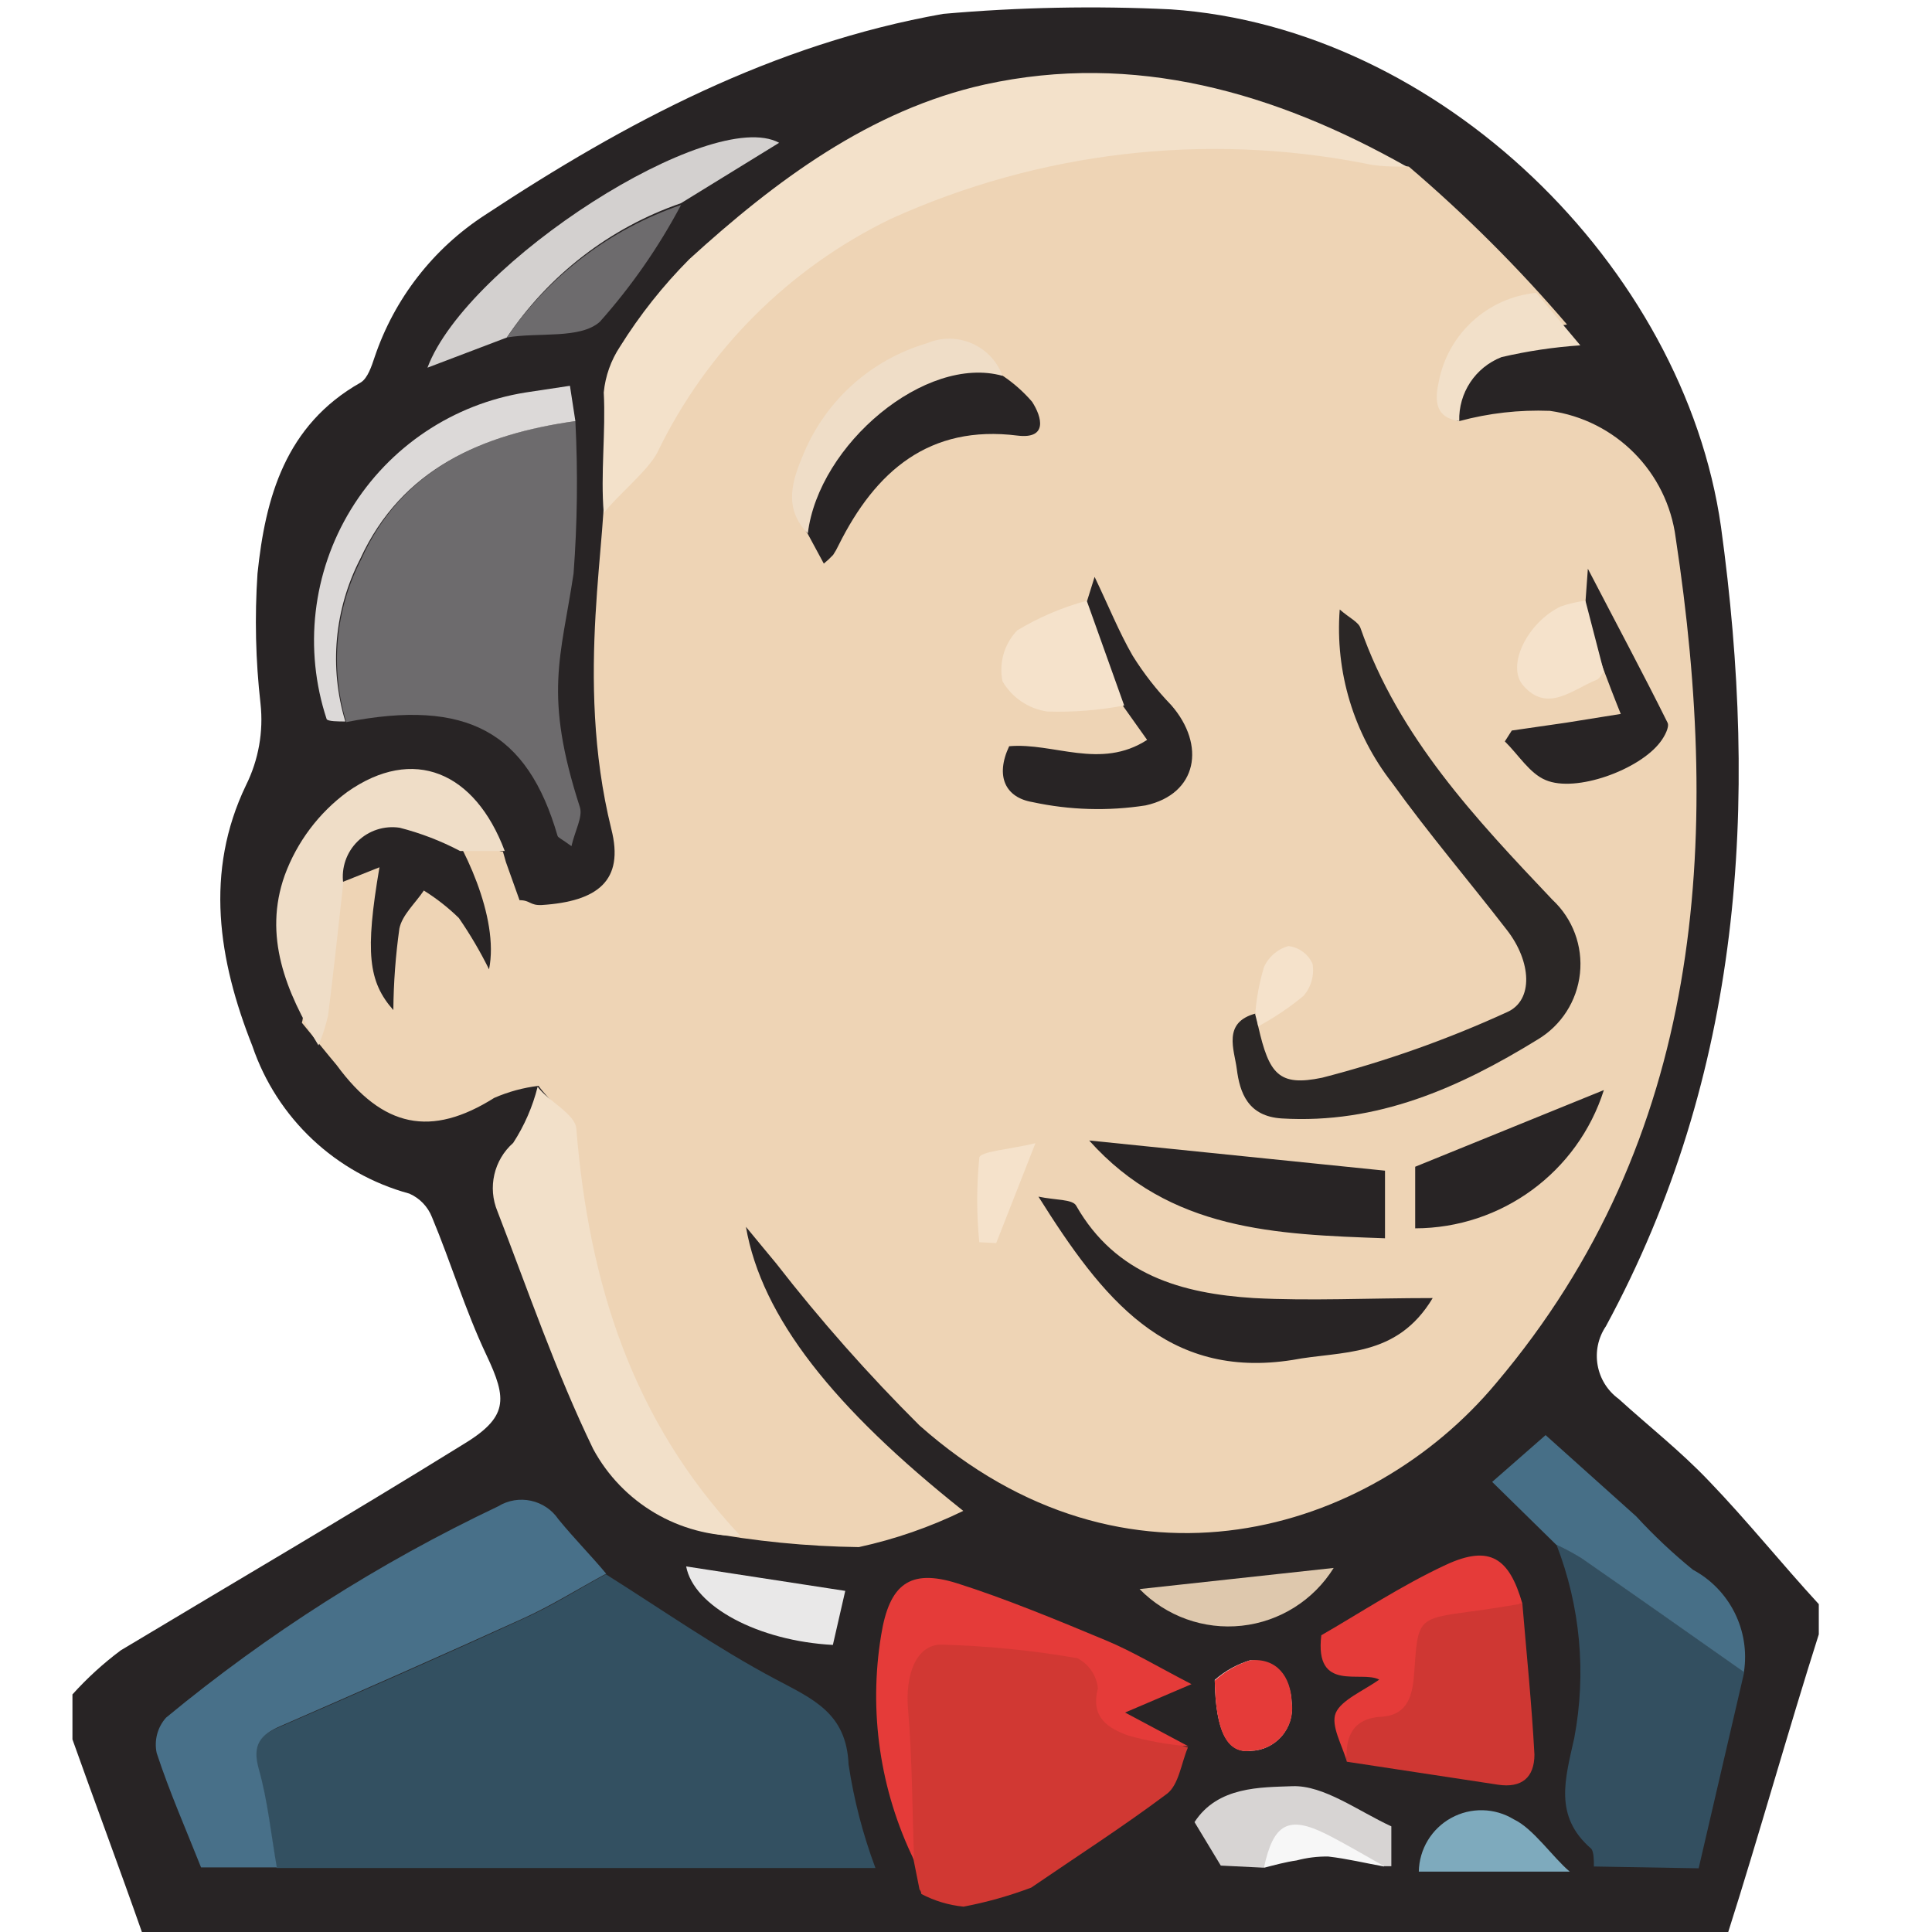
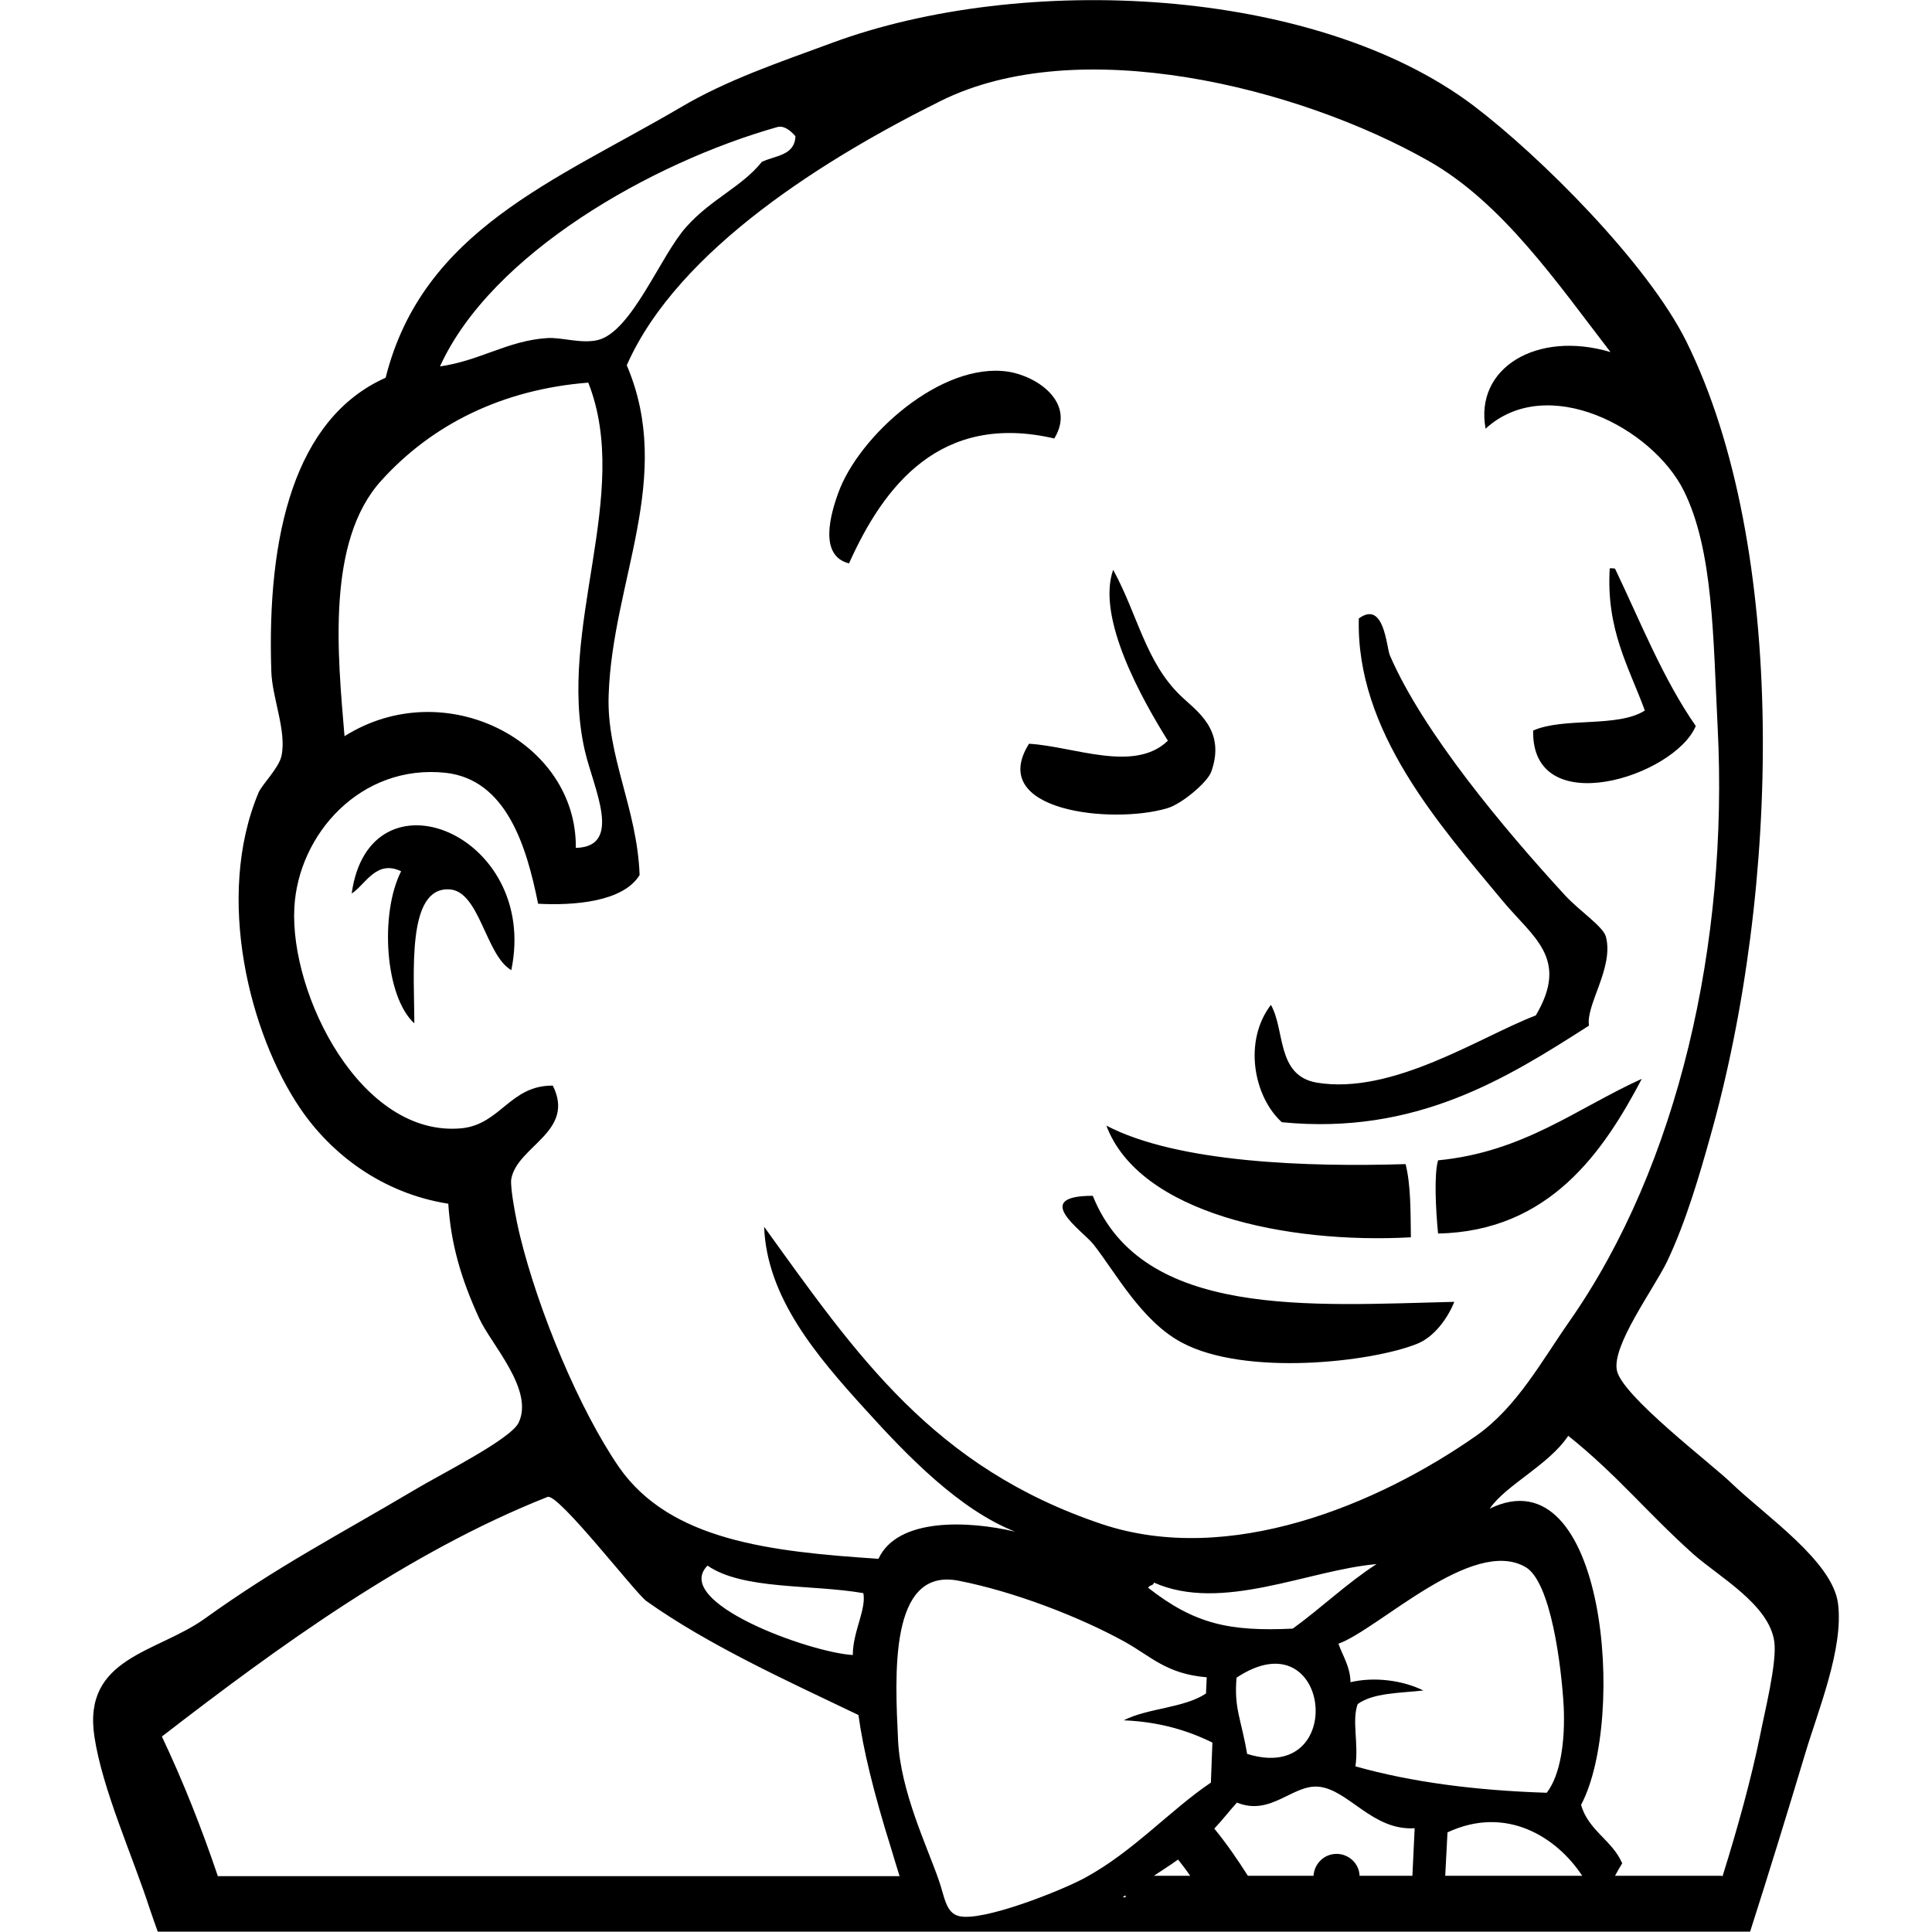
- <svg xmlns="http://www.w3.org/2000/svg" id="Icons" viewBox="0 0 64 64">
-   <defs>
-     <style>.cls-5{fill:#6d6b6d}.cls-8{fill:#f2e0c9}.cls-11{fill:#e53b39}.cls-12{fill:#efddc7}.cls-22{fill:#f5e2cb}</style>
-   </defs>
-   <path d="M56.62 49.07c-.95-1-2-1.82-3-2.73a1.76 1.76 0 01-.42-2.41c4.52-8.35 5.07-17.31 3.81-26.48C55.78 8.82 47.68.91 38.78.31a55.4 55.4 0 00-7.54.15c-5.63 1-10.5 3.58-15.17 6.66a9.06 9.06 0 00-3.66 4.71c-.1.3-.23.7-.46.84-2.5 1.41-3.16 3.82-3.42 6.33a23.92 23.92 0 00.1 4.31 4.88 4.88 0 01-.48 2.7c-1.38 2.87-.92 5.79.21 8.64a7.6 7.6 0 005.2 4.89 1.42 1.42 0 01.75.78c.63 1.51 1.1 3.08 1.8 4.56s.74 2.07-.82 3C11.56 50.19 7.78 52.4 4 54.67a11.07 11.07 0 00-1.6 1.46v1.49C3.1 59.59 4 62 4.7 64h52.55c1-3.14 2-6.72 3-9.86v-1c-1.25-1.36-2.37-2.76-3.63-4.07zm-13.83 7.36A1.41 1.41 0 0141.43 58c-.76.08-1.16-.62-1.19-2.35a3.17 3.17 0 011.17-.65c.89 0 1.35.6 1.38 1.43z" fill="#282425" />
-   <path d="M48.34 13.95a10 10 0 013-.34 4.88 4.88 0 014.17 4.21c1.53 10.08.91 19.89-5.95 28-4.17 5-12.28 7.45-19.1 1.4a56.31 56.31 0 01-4.75-5.37c-.28-.33-.55-.67-1-1.21.52 3 2.91 6 7.2 9.41a15.32 15.32 0 01-3.46 1.2 30.45 30.45 0 01-5.15-.51c-3.57-3.8-4.1-8.23-4.52-13.39 0-.48-.62-.92-.94-1.38a5.21 5.21 0 00-1.47.4c-2.08 1.31-3.69 1-5.22-1.09l-.25-.3-.9-1.1c.11-.33.06-1.82.11-2.16.19-1.45 1.07-1 1.23-2.5l1.23-.49c-.48 2.82-.37 3.79.46 4.73a20.71 20.71 0 01.2-2.7c.09-.45.53-.84.81-1.26a6.82 6.82 0 011.16.91 13.66 13.66 0 011 1.7c.35-1.72-.87-4.21-1.69-5.29.49 0 1.66 1.37 2.15 1.39l.1.35.45 1.26c.36 0 .34.18.74.16 1.84-.12 2.74-.8 2.3-2.52-1.25-5.06-.06-9.87-.25-11.87.38-.57.94-3.05 1.25-3.66 1.75-3.4 4.51-5.07 8-6.72 5-2.38 8.47-1.71 13.88-.84.46.07 3.07 1.11 3.54 1.15a47.44 47.44 0 015.24 5.23c-1.69.31-2.62-.7-3 1-.2.65-1.39 2.08-.57 2.2zm4.18 6c-.28.06.95 3.16 1.17 3.7l-1.81.29-1.8.26-.23.36c.45.44.82 1.06 1.35 1.28 1 .43 3.11-.34 3.8-1.26.14-.18.31-.5.24-.64-.82-1.65-1.69-3.27-2.64-5.1zm-25.77-2.28l.54 1a3 3 0 00.31-.29 2.41 2.41 0 00.18-.32c1.22-2.45 3-4 5.93-3.63 1 .12.81-.61.48-1.12a4.79 4.79 0 00-1-.88c-3.11-1.79-7.27 4.4-6.44 5.24zm10.44 5.7l.81 1.14c-1.55 1-3.1.08-4.57.21-.47 1-.12 1.7.77 1.85a10.27 10.27 0 003.75.11c1.72-.38 2-2 .85-3.32a9.91 9.91 0 01-1.28-1.64c-.45-.78-.79-1.63-1.26-2.61l-.25.8c-.83.31.34 3.54 1.19 3.46zM47.46 43c-2.15 0-4.05.1-5.93 0-2.37-.15-4.57-.76-5.88-3.06-.12-.22-.69-.18-1.25-.3 2.11 3.36 4.23 6.07 8.42 5.41 1.62-.31 3.44-.05 4.64-2.05zm-1.58-4.22l-9.8-1c2.68 3 6.19 3.11 9.8 3.24zm1 1.91a6.57 6.57 0 006.25-4.58l-6.25 2.54z" fill="#eed4b5" />
-   <path d="M29 61.88H9.16c-.19-1.09-.3-2.21-.6-3.27-.22-.79 0-1.12.72-1.41 2.68-1.16 5.36-2.34 8-3.55 1-.44 1.86-1 2.79-1.5 1.86 1.17 3.67 2.44 5.61 3.47 1.24.66 2.36 1.12 2.43 2.83a17 17 0 00.89 3.43z" fill="#335061" />
-   <path d="M46.6 5.52c-.47 0-.94 0-1.41-.11a26 26 0 00-15.68 1.84A16.64 16.64 0 0021.77 15c-.31.6-1.39 1.48-1.77 2-.11-1.3.07-2.7 0-4a3.34 3.34 0 01.54-1.52 16.49 16.49 0 012.29-2.89c2.85-2.6 6-4.95 9.79-5.79 4.96-1.09 9.62.26 13.98 2.72z" fill="#f3e1ca" />
-   <path class="cls-5" d="M19.06 13.95A40.19 40.19 0 0119 19c-.42 2.79-1 4 .21 7.74.1.32-.16.77-.28 1.29-.34-.25-.44-.28-.46-.34-1-3.45-3-4.55-7-3.77a7.21 7.21 0 01.49-5.38c1.35-3.02 4.04-4.17 7.1-4.59z" />
-   <path d="M20.08 52.13c-.93.5-1.83 1.07-2.79 1.5-2.66 1.21-5.34 2.39-8 3.55-.67.29-.94.62-.72 1.41.3 1.06.41 2.18.6 3.27H6.66c-.5-1.26-1.05-2.51-1.47-3.79a1.34 1.34 0 01.31-1.17 52.73 52.73 0 0111-7 1.48 1.48 0 012 .43c.55.67 1.08 1.2 1.58 1.8z" fill="#487089" />
-   <path d="M56.27 61.89l-3.47-.06c0-.2 0-.49-.09-.59-1.25-1.08-.86-2.31-.56-3.67a11.68 11.68 0 00-.59-6.4 7.8 7.8 0 01.84.45c1.8 1.25 3.59 2.51 5.38 3.77z" fill="#334f60" />
-   <path class="cls-8" d="M17.81 36c.33.46 1.24.9 1.28 1.38.42 5.16 1.87 9.7 5.44 13.5A5.49 5.49 0 0119.65 48c-1.23-2.54-2.15-5.23-3.17-7.87a2 2 0 01.52-2.27 6.16 6.16 0 00.81-1.86z" />
-   <path d="M50.43 53.12c.14 1.67.31 3.33.4 5 0 .76-.42 1.12-1.21 1l-5-.76c-.08-.84-.46-2.06.55-2.12s1.1-1.8 1.15-2.53c.12-1.74.68-1.2 2.45-1.44.56-.07 1.09.94 1.66.85z" fill="#cf3733" />
-   <path d="M34.16 62.53a13.59 13.59 0 01-2.24.63 3.8 3.8 0 01-1.4-.42.25.25 0 00-.06-.15l-.2-1a24.86 24.86 0 01-1.09-5.75c-.09-1.11 1.38-2.22 2.2-2.2a37 37 0 014.83.94c.29 0 .91.42.83.69-.3 1-.21 1.57.42 1.8a10.56 10.56 0 001.9.82c-.22.52-.3 1.23-.69 1.53-1.44 1.08-2.98 2.07-4.5 3.11z" fill="#d13833" />
-   <path class="cls-11" d="M39.37 57.85a10.77 10.77 0 01-2-.36c-.63-.23-1.26-.58-1-1.56a1.27 1.27 0 00-.68-1 31.13 31.13 0 00-4.51-.45c-.83 0-1.2 1-1.1 2.14.14 1.65.14 3.32.2 5a12.4 12.4 0 01-1.09-7.46c.27-1.67.94-2.21 2.52-1.71s3.32 1.22 4.95 1.9c.86.36 1.67.85 2.81 1.44l-2.2.94z" />
-   <path class="cls-12" d="M16.72 28.19h-1.48a9.17 9.17 0 00-2-.77 1.64 1.64 0 00-1.87 1.84c-.16 1.46-.32 2.92-.5 4.37a5.71 5.71 0 01-.32 1C9.46 32.85 8.72 31 9.43 29a6 6 0 012.08-2.77c2.18-1.53 4.22-.67 5.21 1.96z" />
-   <path d="M57.77 55.39c-1.79-1.26-3.58-2.52-5.38-3.77a7.8 7.8 0 00-.84-.45l-2.12-2.08 1.77-1.55 3 2.69A18 18 0 0056.08 52a3.28 3.28 0 011.69 3.39z" fill="#476f87" />
-   <path d="M16.79 11.18l-2.63 1c1.31-3.49 9.4-8.67 11.65-7.45l-3.25 2a11.45 11.45 0 00-5.77 4.45z" fill="#d3d0cf" />
-   <path d="M19.06 13.95c-3.08.43-5.75 1.57-7.13 4.57a7.21 7.21 0 00-.49 5.38c-.21 0-.59 0-.62-.08A8.32 8.32 0 0117.42 13l1.46-.22z" fill="#dcd9d8" />
-   <path class="cls-11" d="M50.43 53.12c-.56.09-1.12.19-1.69.26-1.78.24-1.77.24-1.89 2-.05.73-.18 1.44-1.1 1.49s-1.21.66-1.13 1.5c-.15-.55-.55-1.21-.37-1.63s.91-.73 1.44-1.1c-.59-.32-2.15.45-1.92-1.47 1.27-.73 2.64-1.64 4.12-2.33s2.11-.21 2.54 1.28z" />
-   <path d="M41.88 61.87C40.4 60 42.78 60 44.19 60c1.15 0 1.55.87 1.66 1.83-.62-.11-1.23-.26-1.85-.33a3.83 3.83 0 00-1.05.13c-.36.05-.72.15-1.07.24z" fill="#f7f7f7" />
-   <path d="M46.09 61.82h-.24c-.64-.36-1.26-.73-1.91-1.06-1.26-.63-1.76-.35-2.07 1.11l-1.43-.07-.87-1.44c.77-1.19 2.2-1.15 3.24-1.19S45 60 46.09 60.5z" fill="#d7d4d3" />
-   <path class="cls-5" d="M16.79 11.18a11.45 11.45 0 015.77-4.39 19.69 19.69 0 01-2.69 3.87c-.65.58-2.03.34-3.08.52z" />
-   <path d="M28 52.7l-.41 1.79c-2.46-.13-4.61-1.27-4.86-2.6z" fill="#e9e8e8" />
-   <path class="cls-8" d="M48.34 13.95c-.82-.12-.81-.7-.68-1.3a3.65 3.65 0 013.23-2.95l1.46 1.74a16.41 16.41 0 00-2.61.39 2.2 2.2 0 00-1.4 2.12z" />
-   <path d="M37.75 52.64l6.43-.7a4.11 4.11 0 01-6.43.7z" fill="#dec8ad" />
-   <path class="cls-11" d="M40.24 55.67a3.17 3.17 0 011.17-.67c.89-.09 1.35.55 1.38 1.38A1.41 1.41 0 0141.43 58c-.76.1-1.16-.59-1.19-2.33z" />
-   <path d="M52 62h-5a2.07 2.07 0 013.15-1.73c.64.3 1.29 1.26 1.85 1.73z" fill="#7eaabd" />
-   <path class="cls-12" d="M10.86 35l.25.3zm5.95-6.42l-.1-.35z" />
-   <path d="M41.68 34c.36 1.58.68 2 2.12 1.7a36.68 36.68 0 006.12-2.17c.89-.39.81-1.68 0-2.72-1.26-1.63-2.6-3.2-3.8-4.87a8.31 8.31 0 01-1.74-5.75c.33.29.62.41.69.62 1.26 3.61 3.82 6.32 6.36 9a2.91 2.91 0 01-.5 4.63c-2.6 1.6-5.31 2.8-8.47 2.61-1.12-.07-1.39-.85-1.49-1.64-.08-.63-.49-1.55.64-1.84z" fill="#2b2726" />
-   <path class="cls-22" d="M36 19.9l1.24 3.47a11.6 11.6 0 01-2.55.2 2.06 2.06 0 01-1.48-1 1.88 1.88 0 01.49-1.69 9 9 0 012.3-.98z" />
-   <path class="cls-12" d="M33.21 12.45c-2.55-.71-6.09 2.27-6.45 5.22-.83-.84-.51-1.77-.14-2.64a6.37 6.37 0 014.09-3.66 1.88 1.88 0 012.5 1.08z" />
-   <path class="cls-22" d="M52.52 19.9l.61 2.35c-.08.09-.14.23-.24.27-.8.32-1.63 1.11-2.43.19-.58-.66.15-2.1 1.24-2.62a4 4 0 01.82-.19zM32.44 41.15a14.16 14.16 0 010-2.79c0-.22 1-.28 1.86-.49L33 41.18zM41.68 34l-.1-.4a7.31 7.31 0 01.29-1.56 1.25 1.25 0 01.81-.7 1 1 0 01.8.59 1.29 1.29 0 01-.3 1.06 9.28 9.28 0 01-1.5 1.01z" />
+ <svg xmlns="http://www.w3.org/2000/svg" aria-hidden="true" focusable="false" data-prefix="fab" data-icon="jenkins" class="svg-inline--fa fa-jenkins fa-w-16" role="img" viewBox="0 0 512 512">
+   <path fill="currentColor" d="M487.1 425c-1.4-11.2-19-23.1-28.2-31.9-5.1-5-29-23.1-30.4-29.9-1.4-6.6 9.7-21.5 13.3-28.9 5.1-10.7 8.8-23.7 11.3-32.6 18.8-66.1 20.7-156.9-6.2-211.2-10.2-20.6-38.6-49-56.4-62.5-42-31.7-119.6-35.3-170.1-16.6-14.1 5.2-27.8 9.8-40.1 17.1-33.1 19.4-68.3 32.5-78.1 71.6-24.2 10.8-31.5 41.8-30.3 77.8.2 7 4.1 15.8 2.7 22.4-.7 3.3-5.2 7.6-6.1 9.8-11.6 27.7-2.3 64 11.1 83.7 8.1 11.9 21.5 22.4 39.2 25.2.7 10.6 3.3 19.7 8.2 30.4 3.1 6.8 14.7 19 10.4 27.7-2.2 4.4-21 13.8-27.3 17.6C89 407.2 73.7 415 54.2 429c-12.6 9-32.3 10.2-29.2 31.1 2.1 14.1 10.1 31.6 14.7 45.8.7 2 1.4 4.1 2.1 6h422c4.9-15.3 9.7-30.9 14.6-47.2 3.4-11.4 10.2-27.8 8.7-39.7zM205.9 33.7c1.8-.5 3.4.7 4.9 2.4-.2 5.2-5.4 5.1-8.9 6.8-5.4 6.7-13.4 9.8-20 17.2-6.8 7.5-14.4 27.7-23.4 30-4.5 1.1-9.7-.8-13.6-.5-10.4.7-17.7 6-28.3 7.5 13.6-29.9 56.1-54 89.3-63.4zm-104.8 93.6c13.5-14.9 32.1-24.1 54.8-25.9 11.7 29.7-8.4 65-.9 97.6 2.3 9.9 10.2 25.4-2.4 25.7.3-28.3-34.8-46.3-61.3-29.6-1.8-21.5-4.9-51.7 9.8-67.8zm36.7 200.2c-1-4.1-2.7-12.9-2.3-15.1 1.6-8.7 17.1-12.5 11-24.7-11.3-.1-13.8 10.2-24.1 11.3-26.7 2.6-45.6-35.4-44.4-58.4 1-19.5 17.6-38.2 40.1-35.8 16 1.8 21.4 19.2 24.5 34.7 9.2.5 22.5-.4 26.9-7.6-.6-17.5-8.8-31.6-8.2-47.7 1-30.3 17.5-57.6 4.8-87.4 13.6-30.9 53.5-55.3 83.1-70 36.6-18.3 94.9-3.7 129.3 15.8 19.7 11.1 34.4 32.7 48.3 50.7-19.5-5.8-36.1 4.2-33.1 20.3 16.3-14.9 44.2-.2 52.5 16.4 7.9 15.8 7.8 39.3 9 62.8 2.9 57-10.4 115.9-39.1 157.1-7.7 11-14.1 23-24.9 30.6-26 18.2-65.4 34.7-99.2 23.4-44.7-15-65-44.8-89.5-78.8.7 18.7 13.8 34.1 26.8 48.4 11.3 12.5 25 26.6 39.7 32.4-12.3-2.9-31.1-3.8-36.2 7.2-28.6-1.9-55.1-4.8-68.7-24.2-10.6-15.4-21.4-41.4-26.3-61.4zm222 124.1c4.1-3 11.1-2.9 17.4-3.6-5.4-2.7-13-3.7-19.3-2.2-.1-4.2-2-6.8-3.2-10.2 10.6-3.8 35.5-28.5 49.6-20.3 6.7 3.9 9.5 26.2 10.1 37 .4 9-.8 18-4.5 22.8-18.8-.6-35.8-2.8-50.7-7 .9-6.1-1-12.1.6-16.5zm-17.2-20c-16.8.8-26-1.2-38.3-10.8.2-.8 1.4-.5 1.5-1.4 18 8 40.8-3.3 59-4.9-7.9 5.1-14.6 11.6-22.2 17.1zm-12.1 33.2c-1.6-9.4-3.5-12-2.8-20.2 25-16.6 29.7 28.6 2.8 20.2zM226 438.6c-11.6-.7-48.1-14-38.5-23.7 9.4 6.5 27.5 4.9 41.3 7.3.8 4.4-2.8 10.2-2.8 16.4zM57.7 497.1c-4.3-12.7-9.2-25.1-14.8-36.9 30.8-23.8 65.3-48.9 102.2-63.5 2.8-1.1 23.2 25.4 26.2 27.6 16.5 11.7 37 21 56.2 30.2 1.2 8.8 3.9 20.2 8.7 35.5.7 2.3 1.4 4.7 2.2 7.2H57.7zm240.6 5.7h-.8c.3-.2.5-.4.8-.5v.5zm7.5-5.7c2.1-1.4 4.3-2.8 6.4-4.3 1.1 1.4 2.2 2.8 3.2 4.3h-9.6zm15.1-24.7c-10.8 7.3-20.6 18.3-33.3 25.2-6 3.3-27 11.7-33.4 10.2-3.6-.8-3.9-5.3-5.4-9.5-3.1-9-10.1-23.4-10.8-37-.8-17.2-2.5-46 16-42.4 14.9 2.9 32.3 9.7 43.9 16.1 7.1 3.9 11.1 8.6 21.9 9.5-.1 1.4-.1 2.8-.2 4.3-5.9 3.9-15.3 3.8-21.8 7.1 9.5.4 17 2.7 23.5 5.9-.1 3.4-.3 7-.4 10.6zm53.4 24.7h-14c-.1-3.2-2.8-5.8-6.1-5.8s-5.9 2.6-6.1 5.8h-17.4c-2.8-4.4-5.7-8.6-8.9-12.5 2.1-2.2 4-4.7 6-6.9 9 3.7 14.8-4.9 21.7-4.2 7.9.8 14.2 11.7 25.4 11l-.6 12.6zm8.7 0c.2-4 .4-7.8.6-11.5 15.6-7.3 29 1.3 35.7 11.5H383zm83.4-37c-2.3 11.2-5.8 24-9.9 37.1-.2-.1-.4-.1-.6-.1H428c.6-1.1 1.2-2.2 1.9-3.3-2.6-6.1-9-8.7-10.9-15.5 12.1-22.7 6.5-93.4-24.2-78.5 4.3-6.3 15.6-11.5 20.8-19.3 13 10.4 20.8 20.3 33.2 31.4 6.8 6 20 13.3 21.4 23.1.8 5.5-2.6 18.9-3.8 25.1zM222.2 130.5c5.4-14.9 27.2-34.7 45-32 7.7 1.2 18 8.2 12.2 17.7-30.2-7-45.2 12.6-54.4 33.1-8.1-2-4.9-13.1-2.8-18.8zm184.1 63.1c8.2-3.6 22.4-.7 29.6-5.3-4.2-11.5-10.3-21.4-9.3-37.7.5 0 1 0 1.4.1 6.8 14.2 12.7 29.2 21.4 41.7-5.7 13.5-43.6 25.4-43.1 1.2zm20.4-43zm-117.2 45.7c-6.8-10.9-19-32.5-14.5-45.3 6.5 11.9 8.6 24.4 17.8 33.3 4.1 4 12.2 9 8.2 20.2-.9 2.7-7.8 8.6-11.7 9.7-14.4 4.3-47.9.9-36.6-17.1 11.9.7 27.9 7.8 36.8-.8zm27.3 70c3.8 6.6 1.4 18.7 12.1 20.6 20.2 3.4 43.6-12.3 58.1-17.8 9-15.2-.8-20.7-8.9-30.5-16.6-20-38.8-44.8-38-74.7 6.7-4.9 7.3 7.4 8.2 9.7 8.7 20.3 30.4 46.2 46.3 63.5 3.9 4.3 10.3 8.4 11 11.2 2.1 8.2-5.4 18-4.5 23.5-21.7 13.9-45.8 29.1-81.4 25.6-7.4-6.7-10.3-21.4-2.9-31.1zm-201.3-9.2c-6.8-3.9-8.4-21-16.4-21.4-11.4-.7-9.3 22.2-9.3 35.5-7.8-7.1-9.2-29.1-3.5-40.3-6.6-3.2-9.5 3.6-13.1 5.9 4.7-34.1 49.8-15.8 42.3 20.3zm299.6 28.8c-10.1 19.2-24.4 40.4-54 41-.6-6.2-1.1-15.6 0-19.4 22.7-2.2 36.6-13.7 54-21.6zm-141.9 12.4c18.9 9.9 53.6 11 79.3 10.2 1.4 5.6 1.3 12.6 1.4 19.4-33 1.8-72-6.4-80.7-29.6zm92.2 46.7c-1.7 4.3-5.3 9.3-9.8 11.1-12.1 4.9-45.6 8.7-62.4-.3-10.7-5.7-17.5-18.5-23.4-26-2.8-3.6-16.9-12.9-.2-12.9 13.1 32.7 58 29 95.8 28.1z" />
</svg>
